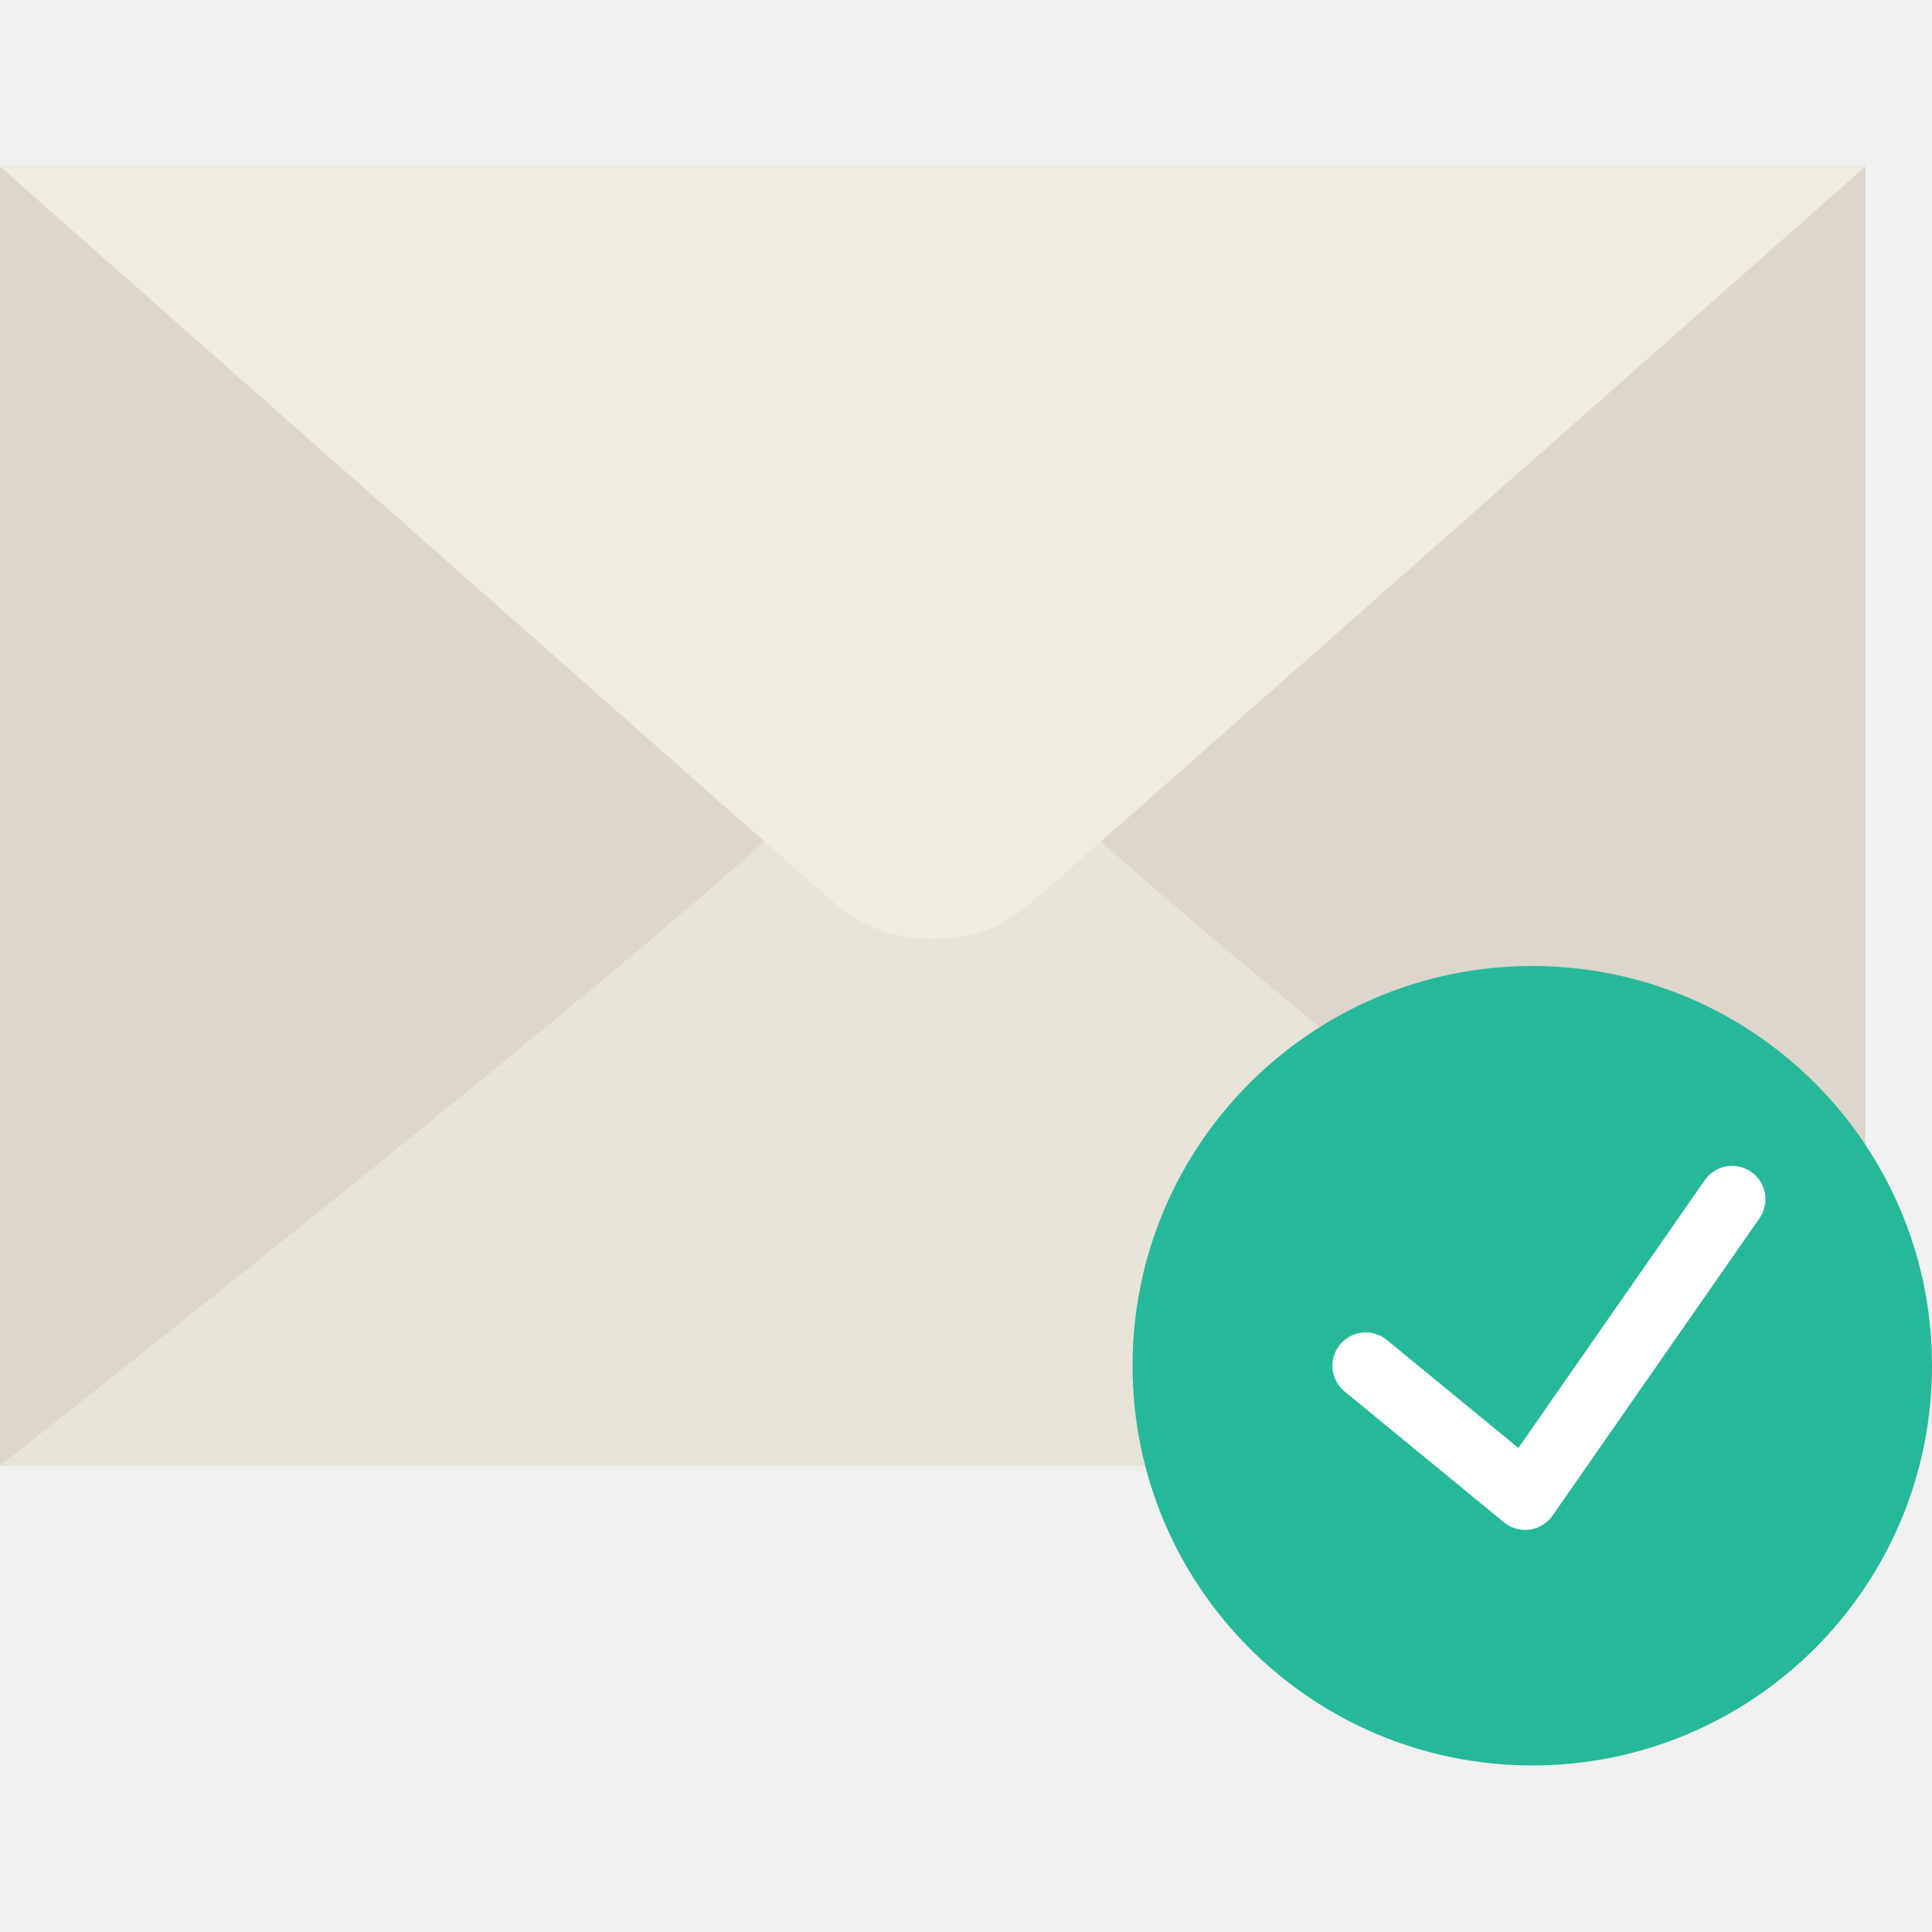
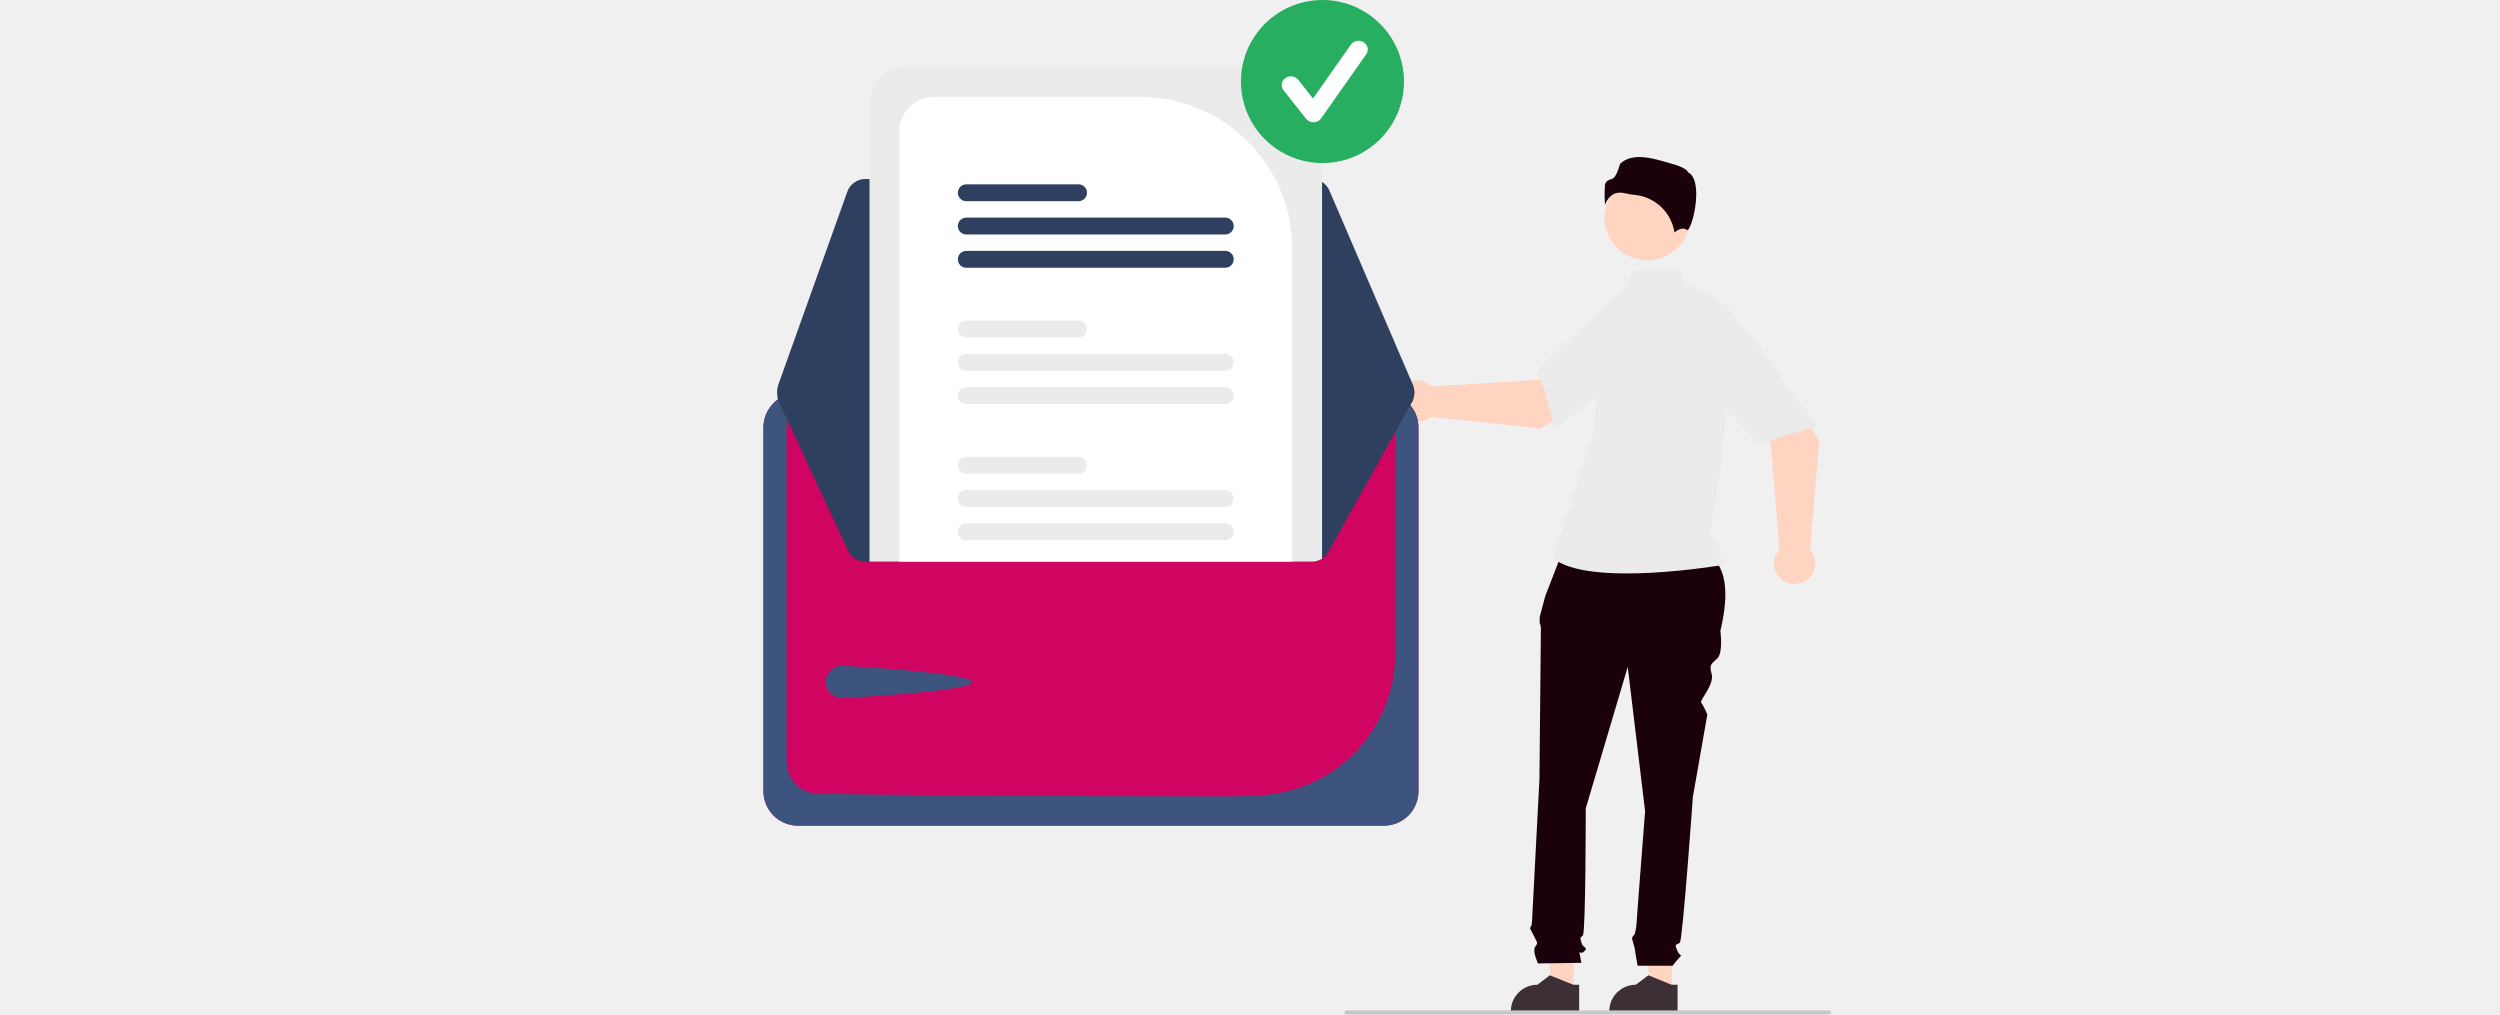
- <svg xmlns="http://www.w3.org/2000/svg" version="1.1" id="Capa_1" x="0px" y="0px" viewBox="0 0 58 58" style="enable-background:new 0 0 58 58;" xml:space="preserve">
-   <g>
-     <g>
-       <polygon style="fill:#DCD6CD;" points="0,5 0,44 28,44 56,44 56,5   " />
-       <path style="fill:#E8E3D9;" d="M30.965,27.107c-1.637,1.462-4.292,1.462-5.93,0l-2.087-1.843C16.419,31.091,0,44,0,44h21.607    h12.787H56c0,0-16.419-12.909-22.948-18.736L30.965,27.107z" />
-       <path style="fill:#EFEBDE;" d="M0,5l25.035,22.107c1.637,1.462,4.292,1.462,5.93,0L56,5H0z" />
-     </g>
-     <g>
-       <circle style="fill:#26B999;" cx="46" cy="41" r="12" />
-       <path style="fill:#FFFFFF;" d="M52.571,35.179c-0.455-0.316-1.077-0.204-1.392,0.25l-5.596,8.04l-3.949-3.242    c-0.426-0.351-1.057-0.288-1.407,0.139c-0.351,0.427-0.289,1.057,0.139,1.407l4.786,3.929c0.18,0.147,0.404,0.227,0.634,0.227    c0.045,0,0.091-0.003,0.137-0.009c0.276-0.039,0.524-0.19,0.684-0.419l6.214-8.929C53.136,36.118,53.024,35.495,52.571,35.179z" />
-     </g>
+ <svg xmlns="http://www.w3.org/2000/svg" width="552" height="224" viewBox="0 0 552 224" fill="none">
+   <g clip-path="url(#clip0_1_726)">
+     <path d="M369.216 218.952L364.538 218.952L362.312 200.959L369.217 200.959L369.216 218.952Z" fill="#FFD4C0" />
+     <path d="M370.409 223.474L355.325 223.473V223.283C355.325 221.73 355.944 220.241 357.045 219.143C358.146 218.045 359.639 217.429 361.196 217.428L363.952 215.344L369.092 217.429L370.409 217.429L370.409 223.474Z" fill="#3C2F35" />
+     <path d="M347.482 218.952L342.805 218.952L340.579 200.959L347.484 200.959L347.482 218.952Z" fill="#FFD4C0" />
+     <path d="M348.676 223.474L333.592 223.473V223.283C333.592 221.73 334.21 220.241 335.311 219.143C336.412 218.045 337.906 217.429 339.463 217.428L342.218 215.344L347.359 217.429L348.676 217.429L348.676 223.474Z" fill="#3C2F35" />
+     <path d="M345.458 120.583L375.886 121.342C381.665 124.472 381.752 131.246 379.859 139.289C379.859 139.289 380.498 144.07 379.22 145.345C377.941 146.62 377.302 146.62 377.941 148.85C378.58 151.081 375.203 154.725 375.613 155.134C376.024 155.543 376.982 157.774 376.982 157.774L373.786 175.94C373.786 175.94 371.549 207.492 370.91 208.13C370.271 208.767 369.631 208.13 370.271 209.723C370.91 211.317 371.549 210.679 370.91 211.317C370.344 211.925 369.81 212.564 369.312 213.229H361.585C361.585 213.229 361.002 210.042 361.002 209.723C361.002 209.404 360.363 207.492 360.363 207.174C360.363 206.855 360.928 206.291 360.928 206.291C361.123 205.644 361.255 204.978 361.322 204.305C361.322 203.668 363.239 179.127 363.239 179.127L359.404 147.257L350.135 178.49C350.135 178.49 350.135 205.899 349.496 206.536C348.857 207.173 348.857 206.855 349.177 208.13C349.496 209.404 350.775 209.086 349.816 210.042C348.857 210.998 348.537 209.404 348.857 210.998L349.177 212.591L339.588 212.728C339.588 212.728 338.31 210.042 338.949 209.086C339.588 208.13 339.55 208.391 338.77 206.826C337.99 205.261 337.671 204.943 337.99 204.624C338.31 204.305 338.31 202.61 338.31 202.61L339.908 172.116C339.908 172.116 340.228 139.927 340.228 138.971C340.252 138.479 340.161 137.988 339.962 137.537V136.239L341.186 131.64L345.458 120.583Z" fill="#1A010C" />
+     <path d="M363.736 57.492C368.958 57.492 373.19 53.271 373.19 48.064C373.19 42.858 368.958 38.637 363.736 38.637C358.515 38.637 354.282 42.858 354.282 48.064C354.282 53.271 358.515 57.492 363.736 57.492Z" fill="#FFD4C0" />
+     <path d="M359.009 63.723C356.972 64.93 355.754 67.149 355.055 69.406C353.76 73.586 352.98 77.907 352.733 82.275L351.995 95.35L342.846 123.192C350.775 129.882 380.58 124.713 380.58 124.713C380.58 124.713 381.495 124.408 380.58 123.496C379.665 122.584 378.774 123.392 379.689 122.48C380.604 121.567 379.973 122.584 379.668 121.671C379.363 120.759 379.668 121.367 379.973 121.063C380.278 120.759 377.612 118.022 377.612 118.022L380.052 102.041L383.102 69.805C379.442 65.243 372.082 62.554 372.082 62.554L370.18 59.141L360.672 59.899L359.009 63.723Z" fill="#EBEBEB" />
+     <path d="M357.712 42.532C358.078 42.534 358.442 42.582 358.796 42.673C359.495 42.841 360.204 42.959 360.918 43.028C363.107 43.233 365.164 44.164 366.76 45.672C368.355 47.179 369.399 49.177 369.723 51.345C370.272 50.867 371.522 49.989 372.547 50.805C372.562 50.818 372.571 50.825 372.608 50.808C373.288 50.486 374.496 46.524 374.532 43.035C374.552 41.184 374.259 38.819 372.758 38.071L372.679 38.031L372.658 37.946C372.558 37.529 371.437 36.818 369.488 36.265C365.948 35.259 360.67 33.3 357.698 36.183C357.474 37.155 356.742 39.235 356.003 39.471C355.184 39.732 354.477 39.957 354.366 40.958C354.273 42.383 354.28 43.812 354.386 45.236C354.664 44.365 355.208 43.602 355.943 43.056C356.465 42.705 357.083 42.522 357.712 42.532Z" fill="#1A010C" />
+     <path d="M340.116 94.622L355.559 84.76L347.781 74.449L340.1 83.87L316.169 85.334C315.539 84.713 314.743 84.289 313.875 84.112C313.008 83.936 312.108 84.015 311.285 84.339C310.462 84.664 309.752 85.22 309.24 85.94C308.729 86.661 308.439 87.514 308.405 88.396C308.371 89.278 308.596 90.15 309.051 90.907C309.506 91.664 310.172 92.273 310.968 92.659C311.764 93.044 312.656 93.191 313.534 93.081C314.412 92.97 315.239 92.607 315.914 92.036L340.116 94.622Z" fill="#FFD4C0" />
+     <path d="M369.892 70.994C370.789 76.403 353.862 86.732 353.862 86.732C353.862 85.463 343.76 95.047 343.304 93.994C342.008 91.002 341.096 83.913 339.285 82.779C338.25 82.13 345.523 76.035 345.523 76.035C345.523 76.035 349.33 72.21 354.326 67.386C355.713 65.996 357.43 64.979 359.318 64.429C361.205 63.879 363.202 63.814 365.121 64.24C365.121 64.24 368.996 65.585 369.892 70.994Z" fill="#EBEBEB" />
+     <path d="M401.724 97.211L391.509 82.024L381.336 89.997L390.944 97.454L392.918 121.282C392.31 121.922 391.901 122.726 391.742 123.594C391.583 124.462 391.681 125.358 392.024 126.171C392.367 126.985 392.94 127.682 393.673 128.176C394.406 128.671 395.267 128.942 396.152 128.957C397.037 128.972 397.907 128.729 398.657 128.26C399.406 127.79 400.002 127.113 400.372 126.311C400.742 125.509 400.87 124.618 400.741 123.745C400.611 122.872 400.23 122.055 399.643 121.394L401.724 97.211Z" fill="#FFD4C0" />
+     <path d="M377.403 68.025C382.807 67.017 393.522 83.673 393.522 83.673C392.249 83.7 402.072 93.569 401.026 94.046C398.053 95.401 390.966 96.46 389.867 98.29C389.238 99.336 382.974 92.214 382.974 92.214C382.974 92.214 379.058 88.499 374.116 83.621C372.693 82.267 371.637 80.577 371.045 78.707C370.453 76.837 370.346 74.848 370.733 72.925C370.733 72.925 371.999 69.033 377.403 68.025Z" fill="#EBEBEB" />
+     <path d="M404.333 223.549C404.333 223.608 404.322 223.667 404.299 223.722C404.277 223.776 404.243 223.826 404.201 223.868C404.159 223.91 404.109 223.943 404.054 223.966C403.999 223.989 403.94 224 403.881 224H297.273C297.153 224 297.037 223.952 296.953 223.868C296.868 223.783 296.82 223.668 296.82 223.549C296.82 223.429 296.868 223.314 296.953 223.23C297.037 223.145 297.153 223.097 297.273 223.097H403.881C403.94 223.097 403.999 223.109 404.054 223.131C404.109 223.154 404.159 223.187 404.201 223.229C404.243 223.271 404.277 223.321 404.299 223.376C404.322 223.431 404.333 223.489 404.333 223.549Z" fill="#C8C8C8" />
+     <path d="M305.573 86.775H176.19C174.168 86.778 172.23 87.579 170.801 89.005C169.372 90.43 168.568 92.363 168.565 94.378V174.704C168.568 176.72 169.372 178.653 170.801 180.078C172.23 181.503 174.168 182.305 176.19 182.307H305.573C307.595 182.305 309.533 181.503 310.962 180.078C312.391 178.653 313.195 176.72 313.198 174.704V94.378C313.195 92.363 312.391 90.43 310.962 89.005C309.533 87.579 307.595 86.778 305.573 86.775Z" fill="#D00561" />
+     <path d="M305.573 86.775H176.19C174.168 86.778 172.23 87.579 170.801 89.005C169.372 90.43 168.568 92.363 168.565 94.378V174.704C168.568 176.72 169.372 178.653 170.801 180.078C172.23 181.503 174.168 182.305 176.19 182.307H305.573C307.595 182.305 309.533 181.503 310.962 180.078C312.391 178.653 313.195 176.72 313.198 174.704V94.378C313.195 92.363 312.391 90.43 310.962 89.005C309.533 87.579 307.595 86.778 305.573 86.775ZM308.075 144.475C308.044 152.652 304.8 160.492 299.04 166.312C293.279 172.133 285.46 175.469 277.26 175.607C264.132 175.778 284.524 175.844 268.69 175.844C232.484 175.844 194.73 175.499 180.644 175.275C178.791 175.237 177.026 174.478 175.726 173.16C174.426 171.842 173.695 170.07 173.688 168.221V94.384C173.688 93.722 173.952 93.088 174.421 92.619C174.89 92.15 175.525 91.886 176.189 91.883H305.568C306.232 91.884 306.868 92.147 307.338 92.615C307.808 93.082 308.073 93.716 308.075 94.377V144.475Z" fill="#3D547E" />
+     <path d="M289.646 39.521H191.07C190.198 39.522 189.347 39.792 188.634 40.293C187.922 40.794 187.381 41.503 187.087 42.322L171.863 84.914C171.636 85.55 171.565 86.231 171.656 86.899C171.748 87.568 171.999 88.205 172.388 88.757C172.778 89.309 173.295 89.759 173.895 90.071C174.496 90.382 175.163 90.545 175.839 90.546L308.047 90.78H308.053C308.752 90.78 309.441 90.607 310.057 90.276C310.673 89.945 311.197 89.467 311.582 88.885C311.968 88.302 312.202 87.633 312.264 86.939C312.326 86.244 312.214 85.544 311.939 84.903L293.533 42.076C293.207 41.318 292.665 40.671 291.974 40.217C291.284 39.762 290.474 39.52 289.646 39.521Z" fill="#2E3F5F" />
+     <path d="M312.281 86.828C312.281 87.399 312.164 87.964 311.939 88.489L293.534 121.456C293.206 122.213 292.663 122.858 291.973 123.312C291.282 123.765 290.473 124.007 289.646 124.008H191.071C190.199 124.007 189.348 123.738 188.634 123.237C187.921 122.736 187.38 122.028 187.085 121.209L171.864 88.478C171.677 87.956 171.595 87.403 171.623 86.85C171.651 86.297 171.788 85.755 172.026 85.255C172.264 84.755 172.599 84.306 173.011 83.935C173.423 83.564 173.904 83.278 174.427 83.092C174.88 82.929 175.357 82.846 175.838 82.846L191.988 82.815L198.579 82.804L285.314 82.652L291.909 82.641L308.048 82.61H308.051C309.173 82.611 310.249 83.055 311.042 83.846C311.835 84.637 312.281 85.709 312.281 86.828Z" fill="#2E3F5F" />
+     <path d="M185.889 147.029C187.844 147.029 214.687 148.665 214.687 150.614C214.687 152.564 187.844 154.088 185.889 154.088C184.951 154.088 184.05 153.716 183.387 153.054C182.723 152.392 182.35 151.495 182.35 150.559C182.35 149.623 182.723 148.725 183.387 148.063C184.05 147.401 184.951 147.029 185.889 147.029Z" fill="#3D547E" />
+     <path d="M283.508 14.61H200.39C198.162 14.613 196.027 15.496 194.452 17.067C192.876 18.637 191.99 20.767 191.988 22.988V124.008H289.646C290.448 124.011 291.234 123.783 291.909 123.352V22.988C291.907 20.767 291.021 18.637 289.446 17.067C287.871 15.496 285.735 14.613 283.508 14.61Z" fill="#EBEBEB" />
+     <path d="M251.783 21.403H206.232C204.204 21.405 202.259 22.209 200.824 23.639C199.39 25.069 198.582 27.007 198.579 29.03V124.008H285.314V54.84C285.304 45.975 281.768 37.476 275.482 31.207C269.196 24.939 260.673 21.413 251.783 21.403Z" fill="white" />
+     <path d="M270.538 115.573H213.356C212.862 115.573 212.388 115.769 212.038 116.118C211.689 116.466 211.492 116.939 211.492 117.432C211.492 117.925 211.689 118.397 212.038 118.746C212.388 119.094 212.862 119.29 213.356 119.29H270.538C271.032 119.29 271.506 119.094 271.855 118.746C272.205 118.397 272.401 117.925 272.401 117.432C272.401 116.939 272.205 116.466 271.855 116.118C271.506 115.769 271.032 115.573 270.538 115.573Z" fill="#EBEBEB" />
+     <path d="M270.538 108.223H213.356C212.861 108.223 212.387 108.419 212.037 108.768C211.687 109.117 211.49 109.59 211.49 110.083C211.49 110.577 211.687 111.05 212.037 111.399C212.387 111.748 212.861 111.944 213.356 111.944H270.538C271.032 111.944 271.507 111.748 271.857 111.399C272.207 111.05 272.403 110.577 272.403 110.083C272.403 109.59 272.207 109.117 271.857 108.768C271.507 108.419 271.032 108.223 270.538 108.223Z" fill="#EBEBEB" />
+     <path d="M238.143 100.876H213.356C212.862 100.876 212.388 101.072 212.038 101.421C211.689 101.769 211.492 102.242 211.492 102.735C211.492 103.228 211.689 103.7 212.038 104.049C212.388 104.397 212.862 104.593 213.356 104.593H238.143C238.638 104.593 239.112 104.397 239.461 104.049C239.811 103.7 240.007 103.228 240.007 102.735C240.007 102.242 239.811 101.769 239.461 101.421C239.112 101.072 238.638 100.876 238.143 100.876Z" fill="#EBEBEB" />
+     <path d="M270.538 85.485H213.356C212.861 85.485 212.387 85.681 212.037 86.03C211.687 86.379 211.49 86.852 211.49 87.346C211.49 87.839 211.687 88.312 212.037 88.661C212.387 89.01 212.861 89.206 213.356 89.206H270.538C271.032 89.206 271.507 89.01 271.857 88.661C272.207 88.312 272.403 87.839 272.403 87.346C272.403 86.852 272.207 86.379 271.857 86.03C271.507 85.681 271.032 85.485 270.538 85.485Z" fill="#EBEBEB" />
+     <path d="M270.538 78.139H213.356C212.862 78.139 212.388 78.335 212.038 78.683C211.689 79.031 211.492 79.504 211.492 79.997C211.492 80.49 211.689 80.963 212.038 81.311C212.388 81.66 212.862 81.856 213.356 81.856H270.538C271.032 81.856 271.506 81.66 271.855 81.311C272.205 80.963 272.401 80.49 272.401 79.997C272.401 79.504 272.205 79.031 271.855 78.683C271.506 78.335 271.032 78.139 270.538 78.139Z" fill="#EBEBEB" />
+     <path d="M238.143 70.788H213.356C212.861 70.788 212.387 70.984 212.037 71.333C211.687 71.682 211.49 72.155 211.49 72.649C211.49 73.142 211.687 73.615 212.037 73.964C212.387 74.313 212.861 74.509 213.356 74.509H238.143C238.638 74.509 239.113 74.313 239.462 73.964C239.812 73.615 240.009 73.142 240.009 72.649C240.009 72.155 239.812 71.682 239.462 71.333C239.113 70.984 238.638 70.788 238.143 70.788Z" fill="#EBEBEB" />
+     <path d="M270.538 55.397H213.356C212.861 55.397 212.387 55.593 212.037 55.942C211.687 56.291 211.49 56.764 211.49 57.258C211.49 57.751 211.687 58.224 212.037 58.573C212.387 58.922 212.861 59.118 213.356 59.118H270.538C271.032 59.118 271.507 58.922 271.857 58.573C272.207 58.224 272.403 57.751 272.403 57.258C272.403 56.764 272.207 56.291 271.857 55.942C271.507 55.593 271.032 55.397 270.538 55.397Z" fill="#2E3F5F" />
+     <path d="M270.538 48.051H213.356C212.861 48.051 212.387 48.247 212.037 48.596C211.687 48.944 211.49 49.418 211.49 49.911C211.49 50.404 211.687 50.878 212.037 51.227C212.387 51.575 212.861 51.771 213.356 51.771H270.538C271.032 51.771 271.507 51.575 271.857 51.227C272.207 50.878 272.403 50.404 272.403 49.911C272.403 49.418 272.207 48.944 271.857 48.596C271.507 48.247 271.032 48.051 270.538 48.051Z" fill="#2E3F5F" />
+     <path d="M238.143 40.7H213.356C212.861 40.7 212.387 40.896 212.037 41.245C211.687 41.594 211.49 42.067 211.49 42.561C211.49 43.054 211.687 43.527 212.037 43.876C212.387 44.225 212.861 44.421 213.356 44.421H238.143C238.638 44.421 239.113 44.225 239.462 43.876C239.812 43.527 240.009 43.054 240.009 42.561C240.009 42.067 239.812 41.594 239.462 41.245C239.113 40.896 238.638 40.7 238.143 40.7Z" fill="#2E3F5F" />
+     <path d="M292 36C301.941 36 310 27.941 310 18C310 8.059 301.941 0 292 0C282.059 0 274 8.059 274 18C274 27.941 282.059 36 292 36Z" fill="#27AE60" />
+     <path d="M290.012 27C289.697 27 289.386 26.93 289.104 26.797C288.823 26.663 288.577 26.469 288.388 26.23L283.409 19.94C283.249 19.738 283.132 19.508 283.065 19.263C282.998 19.018 282.983 18.763 283.02 18.512C283.058 18.262 283.147 18.021 283.283 17.803C283.419 17.585 283.599 17.395 283.812 17.243C284.026 17.091 284.269 16.981 284.528 16.918C284.787 16.856 285.056 16.842 285.32 16.878C285.584 16.914 285.839 17 286.068 17.129C286.298 17.258 286.498 17.429 286.658 17.632L289.915 21.747L298.281 9.857C298.58 9.432 299.044 9.137 299.572 9.037C300.1 8.937 300.648 9.04 301.096 9.323C301.544 9.606 301.855 10.046 301.961 10.546C302.066 11.047 301.958 11.566 301.659 11.991L291.701 26.143C291.521 26.399 291.279 26.611 290.995 26.76C290.711 26.909 290.393 26.991 290.069 26.999C290.05 27 290.031 27 290.012 27Z" fill="white" />
  </g>
-   <g>
- </g>
-   <g>
- </g>
-   <g>
- </g>
-   <g>
- </g>
-   <g>
- </g>
-   <g>
- </g>
-   <g>
- </g>
-   <g>
- </g>
-   <g>
- </g>
-   <g>
- </g>
-   <g>
- </g>
-   <g>
- </g>
-   <g>
- </g>
-   <g>
- </g>
-   <g>
- </g>
+   <defs>
+     <clipPath id="clip0_1_726">
+       <rect width="256.667" height="224" fill="white" transform="translate(147.667)" />
+     </clipPath>
+   </defs>
</svg>
